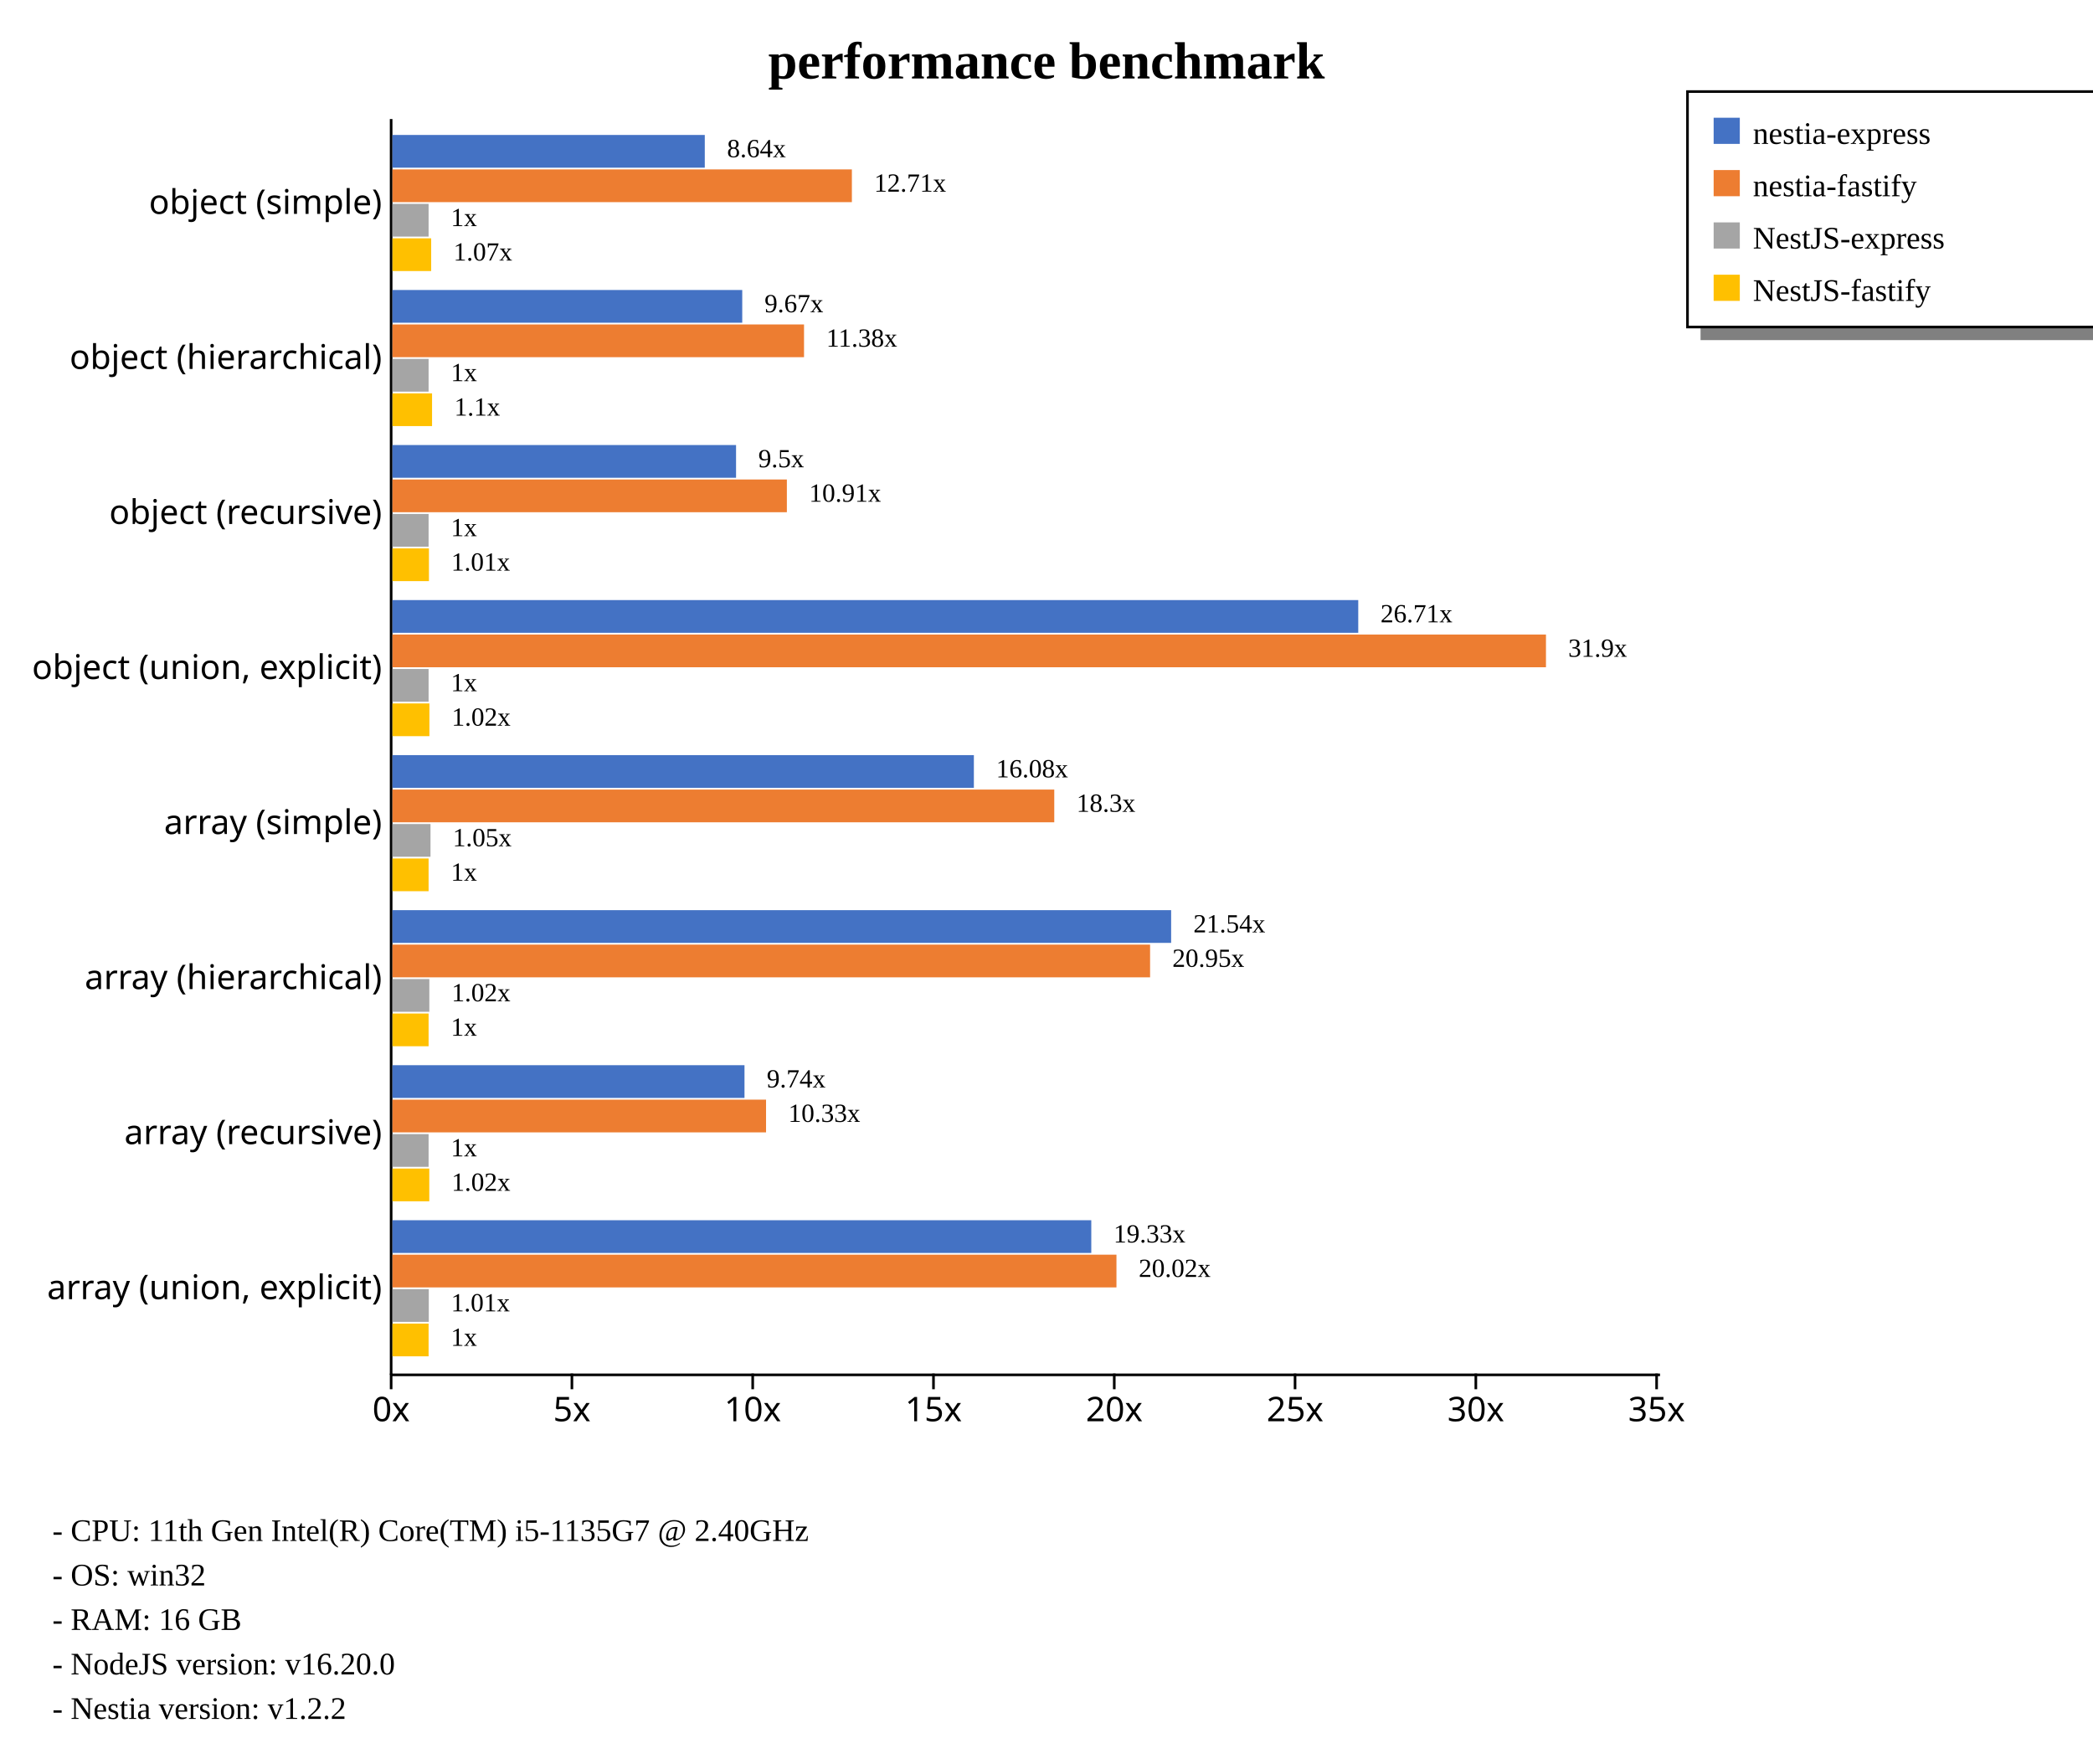
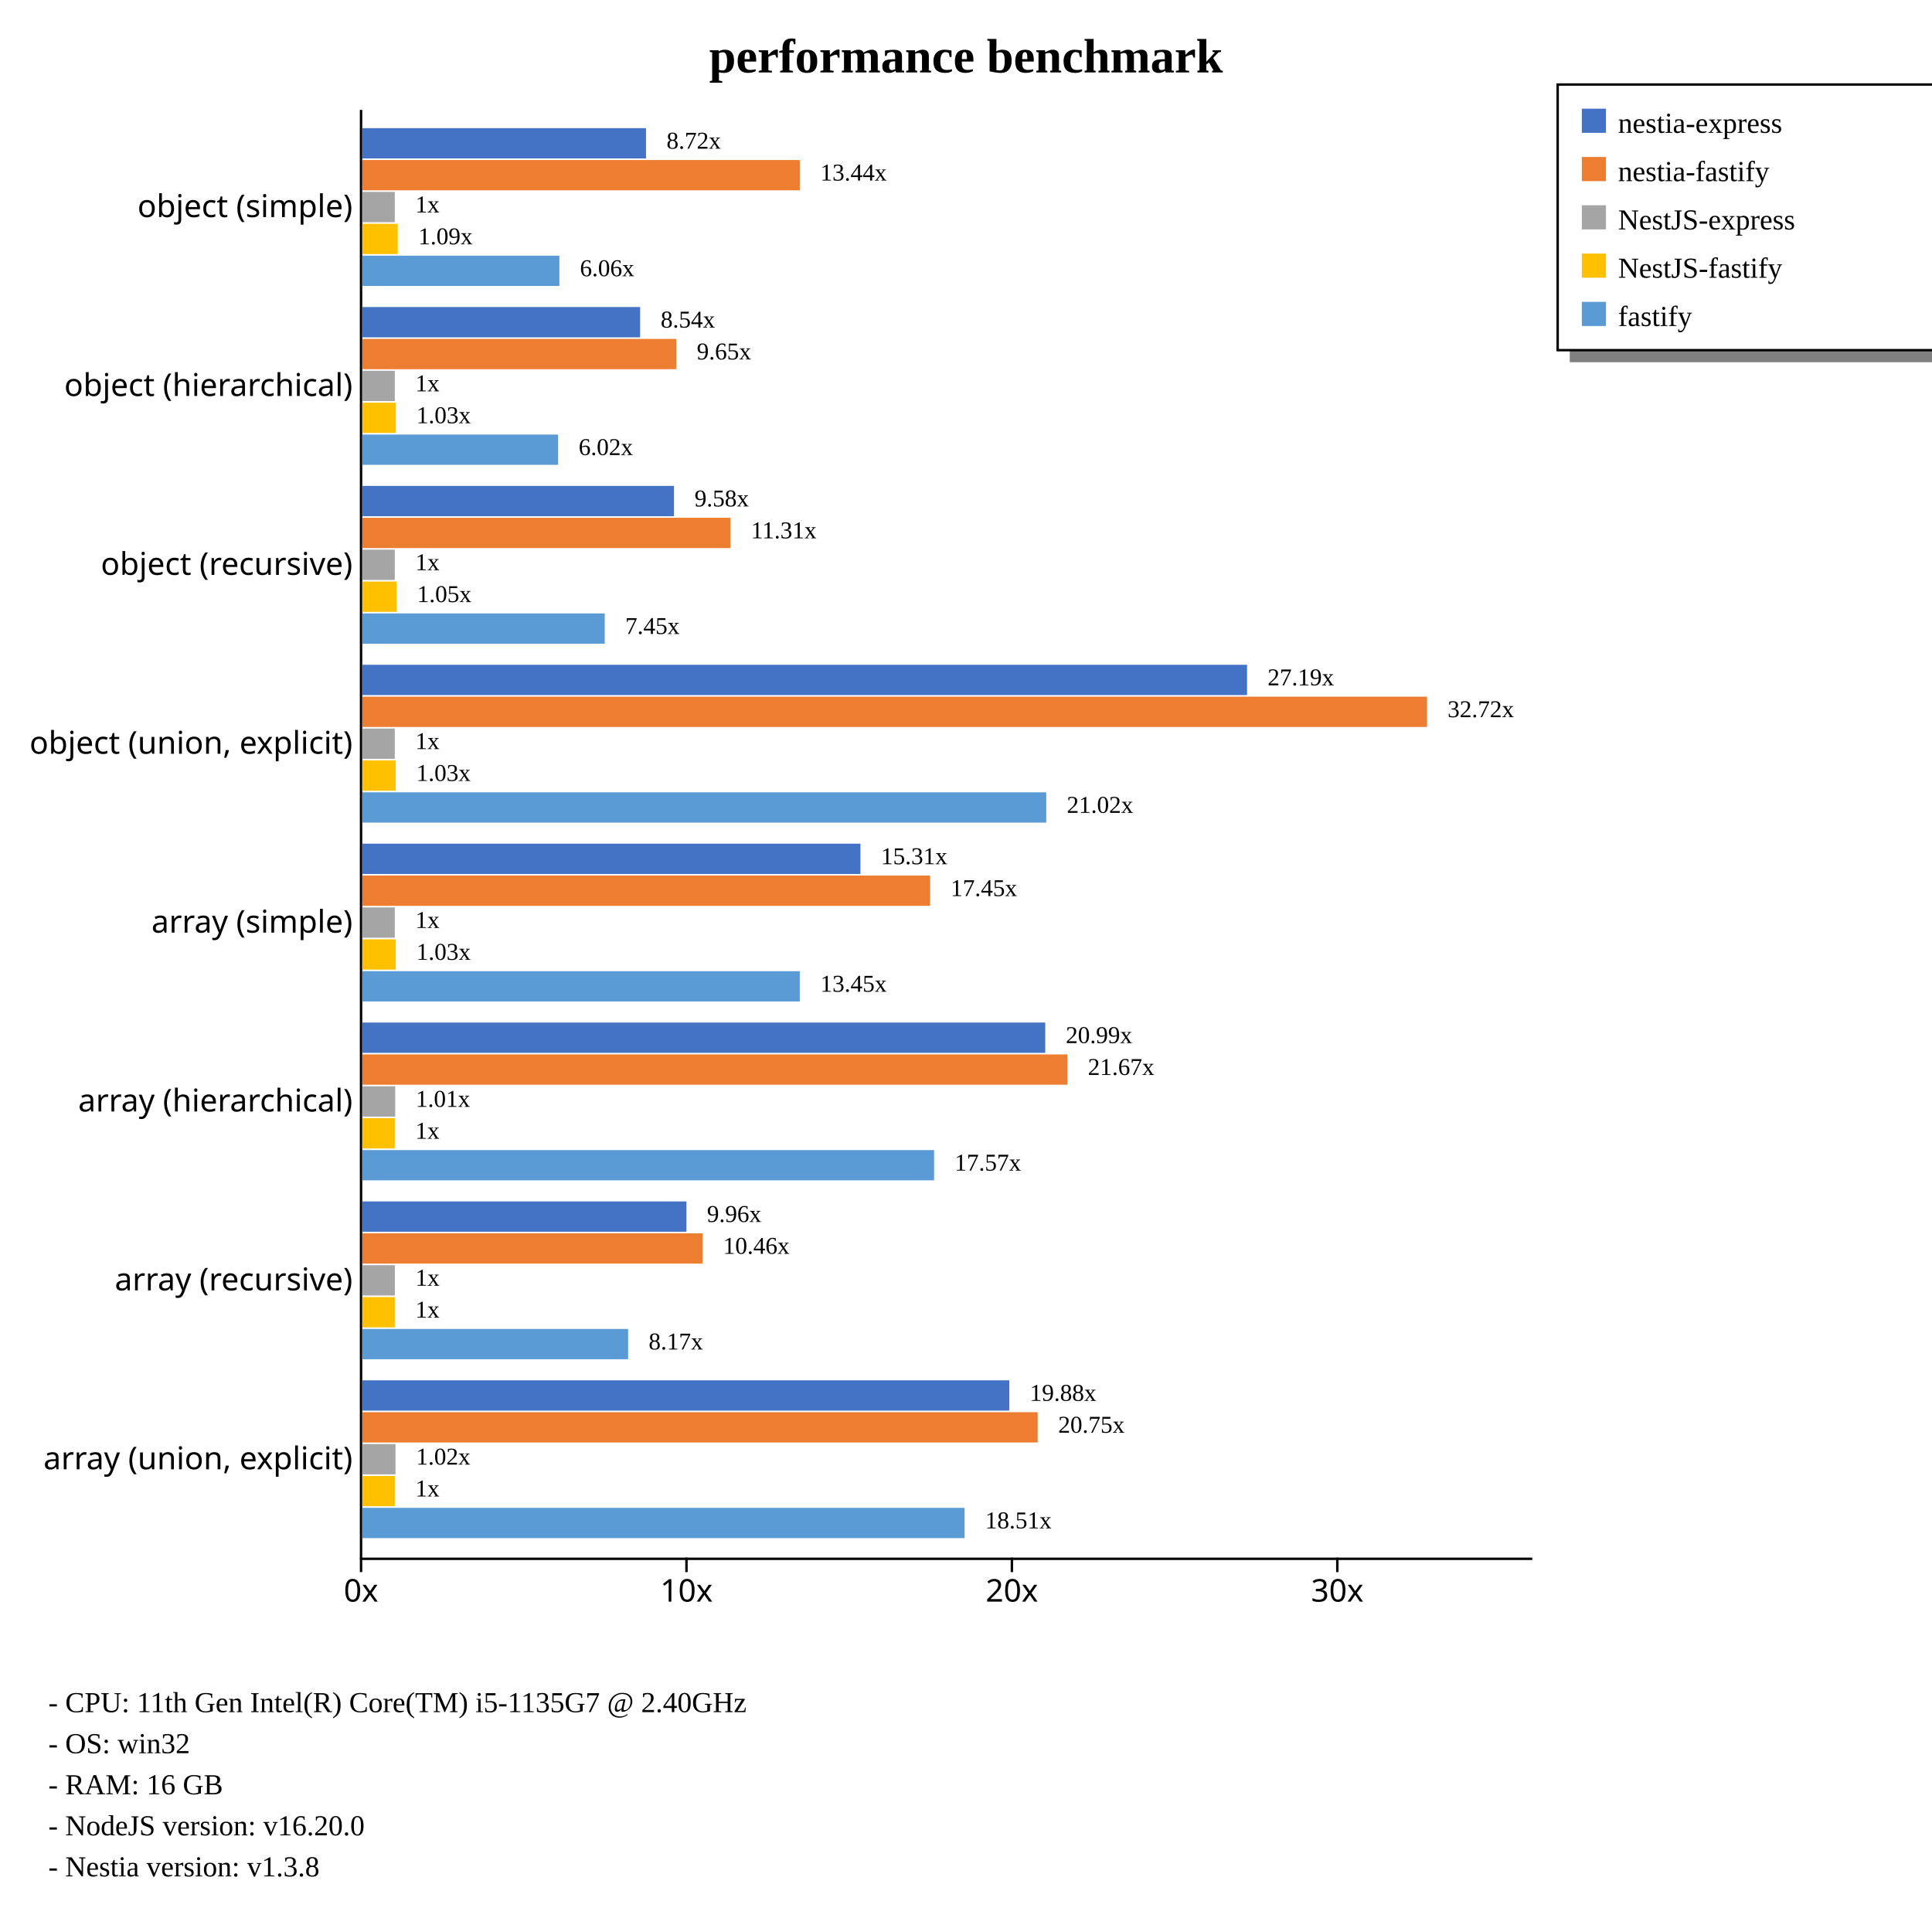
- <svg xmlns="http://www.w3.org/2000/svg" width="800" height="674" style="background-color: white;">
+ <svg xmlns="http://www.w3.org/2000/svg" width="800" height="794" style="background-color: white;">
  <g class="y axis" transform="translate(149,45)" fill="none" font-size="10" font-family="sans-serif" text-anchor="end" style="font-size: 13px;">
-     <path class="domain" stroke="currentColor" d="M0.5,0.5V480.5" />
-     <g class="tick" opacity="1" transform="translate(0,32.59259)" style="font-size: 13px;">
+     <path class="domain" stroke="currentColor" d="M0.5,0.5V600.5" />
+     <g class="tick" opacity="1" transform="translate(0,40.74074)" style="font-size: 13px;">
      <line stroke="currentColor" x2="0" />
      <text fill="currentColor" x="-3" dy="0.32em">object (simple)    </text>
    </g>
-     <g class="tick" opacity="1" transform="translate(0,91.85185)" style="font-size: 13px;">
+     <g class="tick" opacity="1" transform="translate(0,114.8148)" style="font-size: 13px;">
      <line stroke="currentColor" x2="0" />
      <text fill="currentColor" x="-3" dy="0.32em">object (hierarchical)    </text>
    </g>
-     <g class="tick" opacity="1" transform="translate(0,151.1111)" style="font-size: 13px;">
+     <g class="tick" opacity="1" transform="translate(0,188.8889)" style="font-size: 13px;">
      <line stroke="currentColor" x2="0" />
      <text fill="currentColor" x="-3" dy="0.32em">object (recursive)    </text>
    </g>
-     <g class="tick" opacity="1" transform="translate(0,210.3704)" style="font-size: 13px;">
+     <g class="tick" opacity="1" transform="translate(0,262.963)" style="font-size: 13px;">
      <line stroke="currentColor" x2="0" />
      <text fill="currentColor" x="-3" dy="0.32em">object (union, explicit)    </text>
    </g>
-     <g class="tick" opacity="1" transform="translate(0,269.6296)" style="font-size: 13px;">
+     <g class="tick" opacity="1" transform="translate(0,337.037)" style="font-size: 13px;">
      <line stroke="currentColor" x2="0" />
      <text fill="currentColor" x="-3" dy="0.32em">array (simple)    </text>
    </g>
-     <g class="tick" opacity="1" transform="translate(0,328.8889)" style="font-size: 13px;">
+     <g class="tick" opacity="1" transform="translate(0,411.1111)" style="font-size: 13px;">
      <line stroke="currentColor" x2="0" />
      <text fill="currentColor" x="-3" dy="0.32em">array (hierarchical)    </text>
    </g>
-     <g class="tick" opacity="1" transform="translate(0,388.1481)" style="font-size: 13px;">
+     <g class="tick" opacity="1" transform="translate(0,485.1852)" style="font-size: 13px;">
      <line stroke="currentColor" x2="0" />
      <text fill="currentColor" x="-3" dy="0.32em">array (recursive)    </text>
    </g>
-     <g class="tick" opacity="1" transform="translate(0,447.4074)" style="font-size: 13px;">
+     <g class="tick" opacity="1" transform="translate(0,559.2593)" style="font-size: 13px;">
      <line stroke="currentColor" x2="0" />
      <text fill="currentColor" x="-3" dy="0.32em">array (union, explicit)    </text>
    </g>
  </g>
-   <g class="x axis" transform="translate(149,525)" fill="none" font-size="10" font-family="sans-serif" text-anchor="middle" style="font-size: 13px;">
+   <g class="x axis" transform="translate(149,645)" fill="none" font-size="10" font-family="sans-serif" text-anchor="middle" style="font-size: 13px;">
    <path class="domain" stroke="currentColor" d="M0.5,0.5H485.5" />
    <g class="tick" opacity="1" transform="translate(0.5,0)" style="font-size: 13px;">
      <line stroke="currentColor" y2="6" />
      <text fill="currentColor" y="9" dy="0.71em">0x</text>
    </g>
-     <g class="tick" opacity="1" transform="translate(69.60038,0)" style="font-size: 13px;">
-       <line stroke="currentColor" y2="6" />
-       <text fill="currentColor" y="9" dy="0.71em">5x</text>
-     </g>
-     <g class="tick" opacity="1" transform="translate(138.7008,0)" style="font-size: 13px;">
+     <g class="tick" opacity="1" transform="translate(135.252,0)" style="font-size: 13px;">
      <line stroke="currentColor" y2="6" />
      <text fill="currentColor" y="9" dy="0.71em">10x</text>
    </g>
-     <g class="tick" opacity="1" transform="translate(207.8011,0)" style="font-size: 13px;">
-       <line stroke="currentColor" y2="6" />
-       <text fill="currentColor" y="9" dy="0.71em">15x</text>
-     </g>
-     <g class="tick" opacity="1" transform="translate(276.9015,0)" style="font-size: 13px;">
+     <g class="tick" opacity="1" transform="translate(270.004,0)" style="font-size: 13px;">
      <line stroke="currentColor" y2="6" />
      <text fill="currentColor" y="9" dy="0.71em">20x</text>
    </g>
-     <g class="tick" opacity="1" transform="translate(346.0019,0)" style="font-size: 13px;">
-       <line stroke="currentColor" y2="6" />
-       <text fill="currentColor" y="9" dy="0.71em">25x</text>
-     </g>
-     <g class="tick" opacity="1" transform="translate(415.1023,0)" style="font-size: 13px;">
+     <g class="tick" opacity="1" transform="translate(404.756,0)" style="font-size: 13px;">
      <line stroke="currentColor" y2="6" />
      <text fill="currentColor" y="9" dy="0.71em">30x</text>
-     </g>
-     <g class="tick" opacity="1" transform="translate(484.2026,0)" style="font-size: 13px;">
-       <line stroke="currentColor" y2="6" />
-       <text fill="currentColor" y="9" dy="0.71em">35x</text>
    </g>
  </g>
  <text transform="translate(400, 30)" style="text-anchor: middle; font-size: 20px; font-weight: bold;">performance benchmark</text>
-   <rect x="650" y="125" width="230" height="5" fill="gray" />
-   <rect x="645" y="35" width="230" height="90" fill="none" stroke="black" />
+   <rect x="650" y="145" width="230" height="5" fill="gray" />
+   <rect x="645" y="35" width="230" height="110" fill="none" stroke="black" />
  <rect x="655" y="45" width="10" height="10" style="fill: #4472c4;" />
  <text x="670" y="55" style="font-size: 12px;">nestia-express</text>
  <rect x="655" y="65" width="10" height="10" style="fill: #ed7d31;" />
  <text x="670" y="75" style="font-size: 12px;">nestia-fastify</text>
  <rect x="655" y="85" width="10" height="10" style="fill: #a5a5a5;" />
  <text x="670" y="95" style="font-size: 12px;">NestJS-express</text>
  <rect x="655" y="105" width="10" height="10" style="fill: #ffc000;" />
  <text x="670" y="115" style="font-size: 12px;">NestJS-fastify</text>
-   <text x="20" y="589" style="font-size: 12px;">  - CPU: 11th Gen Intel(R) Core(TM) i5-1135G7 @ 2.40GHz</text>
-   <text x="20" y="606" style="font-size: 12px;">  - OS: win32</text>
-   <text x="20" y="623" style="font-size: 12px;">  - RAM: 16 GB</text>
-   <text x="20" y="640" style="font-size: 12px;">  - NodeJS version: v16.20.0</text>
-   <text x="20" y="657" style="font-size: 12px;">  - Nestia version: v1.2.2</text>
+   <rect x="655" y="125" width="10" height="10" style="fill: #5b9bd5;" />
+   <text x="670" y="135" style="font-size: 12px;">fastify</text>
+   <text x="20" y="709" style="font-size: 12px;">  - CPU: 11th Gen Intel(R) Core(TM) i5-1135G7 @ 2.40GHz</text>
+   <text x="20" y="726" style="font-size: 12px;">  - OS: win32</text>
+   <text x="20" y="743" style="font-size: 12px;">  - RAM: 16 GB</text>
+   <text x="20" y="760" style="font-size: 12px;">  - NodeJS version: v16.20.0</text>
+   <text x="20" y="777" style="font-size: 12px;">  - Nestia version: v1.3.8</text>
  <g style="font-size: 13px;">
    <g style="font-size: 13px;">
-       <rect x="150" y="51.584" width="119.386" height="12.51" fill="#4472c4" />
-       <rect x="150" y="64.753" width="175.611" height="12.51" fill="#ed7d31" />
-       <rect x="150" y="77.922" width="13.82" height="12.51" fill="#a5a5a5" />
-       <rect x="150" y="91.091" width="14.808" height="12.51" fill="#ffc000" />
-       <text class="label" x="277.886" y="60.084" font-size="10px">8.64x</text>
-       <text class="label" x="334.111" y="73.253" font-size="10px">12.71x</text>
-       <text class="label" x="172.32" y="86.422" font-size="10px">1x</text>
-       <text class="label" x="173.308" y="99.591" font-size="10px">1.07x</text>
-       <text class="label" x="274.386" y="61.584" font-size="8px" />
-       <text class="label" x="330.611" y="74.753" font-size="8px" />
-       <text class="label" x="168.82" y="87.922" font-size="8px" />
-       <text class="label" x="169.808" y="101.091" font-size="8px" />
-     </g>
-     <g style="font-size: 13px;">
-       <rect x="150" y="110.844" width="133.704" height="12.51" fill="#4472c4" />
-       <rect x="150" y="124.012" width="157.32" height="12.51" fill="#ed7d31" />
-       <rect x="150" y="137.181" width="13.82" height="12.51" fill="#a5a5a5" />
-       <rect x="150" y="150.35" width="15.143" height="12.51" fill="#ffc000" />
-       <text class="label" x="292.204" y="119.344" font-size="10px">9.67x</text>
-       <text class="label" x="315.82" y="132.512" font-size="10px">11.38x</text>
-       <text class="label" x="172.32" y="145.681" font-size="10px">1x</text>
-       <text class="label" x="173.643" y="158.85" font-size="10px">1.1x</text>
-       <text class="label" x="288.704" y="120.844" font-size="8px" />
-       <text class="label" x="312.32" y="134.012" font-size="8px" />
-       <text class="label" x="168.82" y="147.181" font-size="8px" />
-       <text class="label" x="170.143" y="160.35" font-size="8px" />
-     </g>
-     <g style="font-size: 13px;">
-       <rect x="150" y="170.103" width="131.339" height="12.51" fill="#4472c4" />
-       <rect x="150" y="183.272" width="150.76" height="12.51" fill="#ed7d31" />
-       <rect x="150" y="196.44" width="13.82" height="12.51" fill="#a5a5a5" />
-       <rect x="150" y="209.609" width="13.954" height="12.51" fill="#ffc000" />
-       <text class="label" x="289.839" y="178.603" font-size="10px">9.5x</text>
-       <text class="label" x="309.26" y="191.772" font-size="10px">10.91x</text>
-       <text class="label" x="172.32" y="204.94" font-size="10px">1x</text>
-       <text class="label" x="172.454" y="218.109" font-size="10px">1.01x</text>
-       <text class="label" x="286.339" y="180.103" font-size="8px" />
-       <text class="label" x="305.76" y="193.272" font-size="8px" />
-       <text class="label" x="168.82" y="206.44" font-size="8px" />
-       <text class="label" x="168.954" y="219.609" font-size="8px" />
-     </g>
-     <g style="font-size: 13px;">
-       <rect x="150" y="229.362" width="369.159" height="12.51" fill="#4472c4" />
-       <rect x="150" y="242.531" width="440.909" height="12.51" fill="#ed7d31" />
-       <rect x="150" y="255.7" width="13.82" height="12.51" fill="#a5a5a5" />
-       <rect x="150" y="268.868" width="14.135" height="12.51" fill="#ffc000" />
-       <text class="label" x="527.659" y="237.862" font-size="10px">26.71x</text>
-       <text class="label" x="599.409" y="251.031" font-size="10px">31.9x</text>
-       <text class="label" x="172.32" y="264.2" font-size="10px">1x</text>
-       <text class="label" x="172.635" y="277.368" font-size="10px">1.02x</text>
-       <text class="label" x="524.159" y="239.362" font-size="8px" />
-       <text class="label" x="595.909" y="252.531" font-size="8px" />
-       <text class="label" x="168.82" y="265.7" font-size="8px" />
-       <text class="label" x="169.135" y="278.868" font-size="8px" />
-     </g>
-     <g style="font-size: 13px;">
-       <rect x="150" y="288.621" width="222.239" height="12.51" fill="#4472c4" />
-       <rect x="150" y="301.79" width="252.969" height="12.51" fill="#ed7d31" />
-       <rect x="150" y="314.959" width="14.55" height="12.51" fill="#a5a5a5" />
-       <rect x="150" y="328.128" width="13.82" height="12.51" fill="#ffc000" />
-       <text class="label" x="380.739" y="297.121" font-size="10px">16.08x</text>
-       <text class="label" x="411.469" y="310.29" font-size="10px">18.3x</text>
-       <text class="label" x="173.05" y="323.459" font-size="10px">1.05x</text>
-       <text class="label" x="172.32" y="336.628" font-size="10px">1x</text>
-       <text class="label" x="377.239" y="298.621" font-size="8px" />
-       <text class="label" x="407.969" y="311.79" font-size="8px" />
-       <text class="label" x="169.55" y="324.959" font-size="8px" />
-       <text class="label" x="168.82" y="338.128" font-size="8px" />
-     </g>
-     <g style="font-size: 13px;">
-       <rect x="150" y="347.881" width="297.638" height="12.51" fill="#4472c4" />
-       <rect x="150" y="361.049" width="289.593" height="12.51" fill="#ed7d31" />
-       <rect x="150" y="374.218" width="14.104" height="12.51" fill="#a5a5a5" />
-       <rect x="150" y="387.387" width="13.82" height="12.51" fill="#ffc000" />
-       <text class="label" x="456.138" y="356.381" font-size="10px">21.54x</text>
-       <text class="label" x="448.093" y="369.549" font-size="10px">20.95x</text>
-       <text class="label" x="172.604" y="382.718" font-size="10px">1.02x</text>
-       <text class="label" x="172.32" y="395.887" font-size="10px">1x</text>
-       <text class="label" x="452.638" y="357.881" font-size="8px" />
-       <text class="label" x="444.593" y="371.049" font-size="8px" />
-       <text class="label" x="169.104" y="384.218" font-size="8px" />
-       <text class="label" x="168.82" y="397.387" font-size="8px" />
-     </g>
-     <g style="font-size: 13px;">
-       <rect x="150" y="407.14" width="134.565" height="12.51" fill="#4472c4" />
-       <rect x="150" y="420.309" width="142.805" height="12.51" fill="#ed7d31" />
-       <rect x="150" y="433.477" width="13.82" height="12.51" fill="#a5a5a5" />
-       <rect x="150" y="446.646" width="14.084" height="12.51" fill="#ffc000" />
-       <text class="label" x="293.065" y="415.64" font-size="10px">9.74x</text>
-       <text class="label" x="301.305" y="428.809" font-size="10px">10.33x</text>
-       <text class="label" x="172.32" y="441.977" font-size="10px">1x</text>
-       <text class="label" x="172.584" y="455.146" font-size="10px">1.02x</text>
-       <text class="label" x="289.565" y="417.14" font-size="8px" />
-       <text class="label" x="297.805" y="430.309" font-size="8px" />
-       <text class="label" x="168.82" y="443.477" font-size="8px" />
-       <text class="label" x="169.084" y="456.646" font-size="8px" />
-     </g>
-     <g style="font-size: 13px;">
-       <rect x="150" y="466.399" width="267.119" height="12.51" fill="#4472c4" />
-       <rect x="150" y="479.568" width="276.739" height="12.51" fill="#ed7d31" />
-       <rect x="150" y="492.737" width="13.892" height="12.51" fill="#a5a5a5" />
-       <rect x="150" y="505.905" width="13.82" height="12.51" fill="#ffc000" />
-       <text class="label" x="425.619" y="474.899" font-size="10px">19.33x</text>
-       <text class="label" x="435.239" y="488.068" font-size="10px">20.02x</text>
-       <text class="label" x="172.392" y="501.237" font-size="10px">1.01x</text>
-       <text class="label" x="172.32" y="514.405" font-size="10px">1x</text>
-       <text class="label" x="422.119" y="476.399" font-size="8px" />
-       <text class="label" x="431.739" y="489.568" font-size="8px" />
-       <text class="label" x="168.892" y="502.737" font-size="8px" />
-       <text class="label" x="168.82" y="515.905" font-size="8px" />
+       <rect x="150" y="53.067" width="117.499" height="12.541" fill="#4472c4" />
+       <rect x="150" y="66.269" width="181.171" height="12.541" fill="#ed7d31" />
+       <rect x="150" y="79.47" width="13.475" height="12.541" fill="#a5a5a5" />
+       <rect x="150" y="92.671" width="14.707" height="12.541" fill="#ffc000" />
+       <rect x="150" y="105.873" width="81.627" height="12.541" fill="#5b9bd5" />
+       <text class="label" x="275.999" y="61.567" font-size="10px">8.72x</text>
+       <text class="label" x="339.671" y="74.769" font-size="10px">13.44x</text>
+       <text class="label" x="171.975" y="87.97" font-size="10px">1x</text>
+       <text class="label" x="173.207" y="101.171" font-size="10px">1.09x</text>
+       <text class="label" x="240.127" y="114.373" font-size="10px">6.06x</text>
+       <text class="label" x="272.499" y="63.067" font-size="8px" />
+       <text class="label" x="336.171" y="76.269" font-size="8px" />
+       <text class="label" x="168.475" y="89.47" font-size="8px" />
+       <text class="label" x="169.707" y="102.671" font-size="8px" />
+       <text class="label" x="236.627" y="115.873" font-size="8px" />
+     </g>
+     <g style="font-size: 13px;">
+       <rect x="150" y="127.142" width="115.071" height="12.541" fill="#4472c4" />
+       <rect x="150" y="140.343" width="130.031" height="12.541" fill="#ed7d31" />
+       <rect x="150" y="153.544" width="13.475" height="12.541" fill="#a5a5a5" />
+       <rect x="150" y="166.746" width="13.926" height="12.541" fill="#ffc000" />
+       <rect x="150" y="179.947" width="81.096" height="12.541" fill="#5b9bd5" />
+       <text class="label" x="273.571" y="135.642" font-size="10px">8.54x</text>
+       <text class="label" x="288.531" y="148.843" font-size="10px">9.65x</text>
+       <text class="label" x="171.975" y="162.044" font-size="10px">1x</text>
+       <text class="label" x="172.426" y="175.246" font-size="10px">1.03x</text>
+       <text class="label" x="239.596" y="188.447" font-size="10px">6.02x</text>
+       <text class="label" x="270.071" y="137.142" font-size="8px" />
+       <text class="label" x="285.031" y="150.343" font-size="8px" />
+       <text class="label" x="168.475" y="163.544" font-size="8px" />
+       <text class="label" x="168.926" y="176.746" font-size="8px" />
+       <text class="label" x="236.096" y="189.947" font-size="8px" />
+     </g>
+     <g style="font-size: 13px;">
+       <rect x="150" y="201.216" width="129.09" height="12.541" fill="#4472c4" />
+       <rect x="150" y="214.417" width="152.464" height="12.541" fill="#ed7d31" />
+       <rect x="150" y="227.618" width="13.475" height="12.541" fill="#a5a5a5" />
+       <rect x="150" y="240.82" width="14.2" height="12.541" fill="#ffc000" />
+       <rect x="150" y="254.021" width="100.4" height="12.541" fill="#5b9bd5" />
+       <text class="label" x="287.59" y="209.716" font-size="10px">9.58x</text>
+       <text class="label" x="310.964" y="222.917" font-size="10px">11.31x</text>
+       <text class="label" x="171.975" y="236.118" font-size="10px">1x</text>
+       <text class="label" x="172.7" y="249.32" font-size="10px">1.05x</text>
+       <text class="label" x="258.9" y="262.521" font-size="10px">7.45x</text>
+       <text class="label" x="284.09" y="211.216" font-size="8px" />
+       <text class="label" x="307.464" y="224.417" font-size="8px" />
+       <text class="label" x="168.475" y="237.618" font-size="8px" />
+       <text class="label" x="169.2" y="250.82" font-size="8px" />
+       <text class="label" x="255.4" y="264.021" font-size="8px" />
+     </g>
+     <g style="font-size: 13px;">
+       <rect x="150" y="275.29" width="366.378" height="12.541" fill="#4472c4" />
+       <rect x="150" y="288.491" width="440.909" height="12.541" fill="#ed7d31" />
+       <rect x="150" y="301.692" width="13.475" height="12.541" fill="#a5a5a5" />
+       <rect x="150" y="314.894" width="13.875" height="12.541" fill="#ffc000" />
+       <rect x="150" y="328.095" width="283.229" height="12.541" fill="#5b9bd5" />
+       <text class="label" x="524.878" y="283.79" font-size="10px">27.19x</text>
+       <text class="label" x="599.409" y="296.991" font-size="10px">32.72x</text>
+       <text class="label" x="171.975" y="310.192" font-size="10px">1x</text>
+       <text class="label" x="172.375" y="323.394" font-size="10px">1.03x</text>
+       <text class="label" x="441.729" y="336.595" font-size="10px">21.02x</text>
+       <text class="label" x="521.378" y="285.29" font-size="8px" />
+       <text class="label" x="595.909" y="298.491" font-size="8px" />
+       <text class="label" x="168.475" y="311.692" font-size="8px" />
+       <text class="label" x="168.875" y="324.894" font-size="8px" />
+       <text class="label" x="438.229" y="338.095" font-size="8px" />
+     </g>
+     <g style="font-size: 13px;">
+       <rect x="150" y="349.364" width="206.287" height="12.541" fill="#4472c4" />
+       <rect x="150" y="362.565" width="235.136" height="12.541" fill="#ed7d31" />
+       <rect x="150" y="375.766" width="13.475" height="12.541" fill="#a5a5a5" />
+       <rect x="150" y="388.968" width="13.895" height="12.541" fill="#ffc000" />
+       <rect x="150" y="402.169" width="181.177" height="12.541" fill="#5b9bd5" />
+       <text class="label" x="364.787" y="357.864" font-size="10px">15.31x</text>
+       <text class="label" x="393.636" y="371.065" font-size="10px">17.45x</text>
+       <text class="label" x="171.975" y="384.266" font-size="10px">1x</text>
+       <text class="label" x="172.395" y="397.468" font-size="10px">1.03x</text>
+       <text class="label" x="339.677" y="410.669" font-size="10px">13.45x</text>
+       <text class="label" x="361.287" y="359.364" font-size="8px" />
+       <text class="label" x="390.136" y="372.565" font-size="8px" />
+       <text class="label" x="168.475" y="385.766" font-size="8px" />
+       <text class="label" x="168.895" y="398.968" font-size="8px" />
+       <text class="label" x="336.177" y="412.169" font-size="8px" />
+     </g>
+     <g style="font-size: 13px;">
+       <rect x="150" y="423.438" width="282.816" height="12.541" fill="#4472c4" />
+       <rect x="150" y="436.639" width="291.964" height="12.541" fill="#ed7d31" />
+       <rect x="150" y="449.84" width="13.652" height="12.541" fill="#a5a5a5" />
+       <rect x="150" y="463.042" width="13.475" height="12.541" fill="#ffc000" />
+       <rect x="150" y="476.243" width="236.784" height="12.541" fill="#5b9bd5" />
+       <text class="label" x="441.316" y="431.938" font-size="10px">20.99x</text>
+       <text class="label" x="450.464" y="445.139" font-size="10px">21.67x</text>
+       <text class="label" x="172.152" y="458.34" font-size="10px">1.01x</text>
+       <text class="label" x="171.975" y="471.542" font-size="10px">1x</text>
+       <text class="label" x="395.284" y="484.743" font-size="10px">17.57x</text>
+       <text class="label" x="437.816" y="433.438" font-size="8px" />
+       <text class="label" x="446.964" y="446.639" font-size="8px" />
+       <text class="label" x="168.652" y="459.84" font-size="8px" />
+       <text class="label" x="168.475" y="473.042" font-size="8px" />
+       <text class="label" x="391.784" y="486.243" font-size="8px" />
+     </g>
+     <g style="font-size: 13px;">
+       <rect x="150" y="497.512" width="134.249" height="12.541" fill="#4472c4" />
+       <rect x="150" y="510.713" width="140.927" height="12.541" fill="#ed7d31" />
+       <rect x="150" y="523.915" width="13.508" height="12.541" fill="#a5a5a5" />
+       <rect x="150" y="537.116" width="13.475" height="12.541" fill="#ffc000" />
+       <rect x="150" y="550.317" width="110.098" height="12.541" fill="#5b9bd5" />
+       <text class="label" x="292.749" y="506.012" font-size="10px">9.96x</text>
+       <text class="label" x="299.427" y="519.213" font-size="10px">10.46x</text>
+       <text class="label" x="172.008" y="532.415" font-size="10px">1x</text>
+       <text class="label" x="171.975" y="545.616" font-size="10px">1x</text>
+       <text class="label" x="268.598" y="558.817" font-size="10px">8.17x</text>
+       <text class="label" x="289.249" y="507.512" font-size="8px" />
+       <text class="label" x="295.927" y="520.713" font-size="8px" />
+       <text class="label" x="168.508" y="533.915" font-size="8px" />
+       <text class="label" x="168.475" y="547.116" font-size="8px" />
+       <text class="label" x="265.098" y="560.317" font-size="8px" />
+     </g>
+     <g style="font-size: 13px;">
+       <rect x="150" y="571.586" width="267.934" height="12.541" fill="#4472c4" />
+       <rect x="150" y="584.787" width="279.676" height="12.541" fill="#ed7d31" />
+       <rect x="150" y="597.989" width="13.78" height="12.541" fill="#a5a5a5" />
+       <rect x="150" y="611.19" width="13.475" height="12.541" fill="#ffc000" />
+       <rect x="150" y="624.391" width="249.423" height="12.541" fill="#5b9bd5" />
+       <text class="label" x="426.434" y="580.086" font-size="10px">19.88x</text>
+       <text class="label" x="438.176" y="593.287" font-size="10px">20.75x</text>
+       <text class="label" x="172.28" y="606.489" font-size="10px">1.02x</text>
+       <text class="label" x="171.975" y="619.69" font-size="10px">1x</text>
+       <text class="label" x="407.923" y="632.891" font-size="10px">18.51x</text>
+       <text class="label" x="422.934" y="581.586" font-size="8px" />
+       <text class="label" x="434.676" y="594.787" font-size="8px" />
+       <text class="label" x="168.78" y="607.989" font-size="8px" />
+       <text class="label" x="168.475" y="621.19" font-size="8px" />
+       <text class="label" x="404.423" y="634.391" font-size="8px" />
    </g>
  </g>
</svg>
